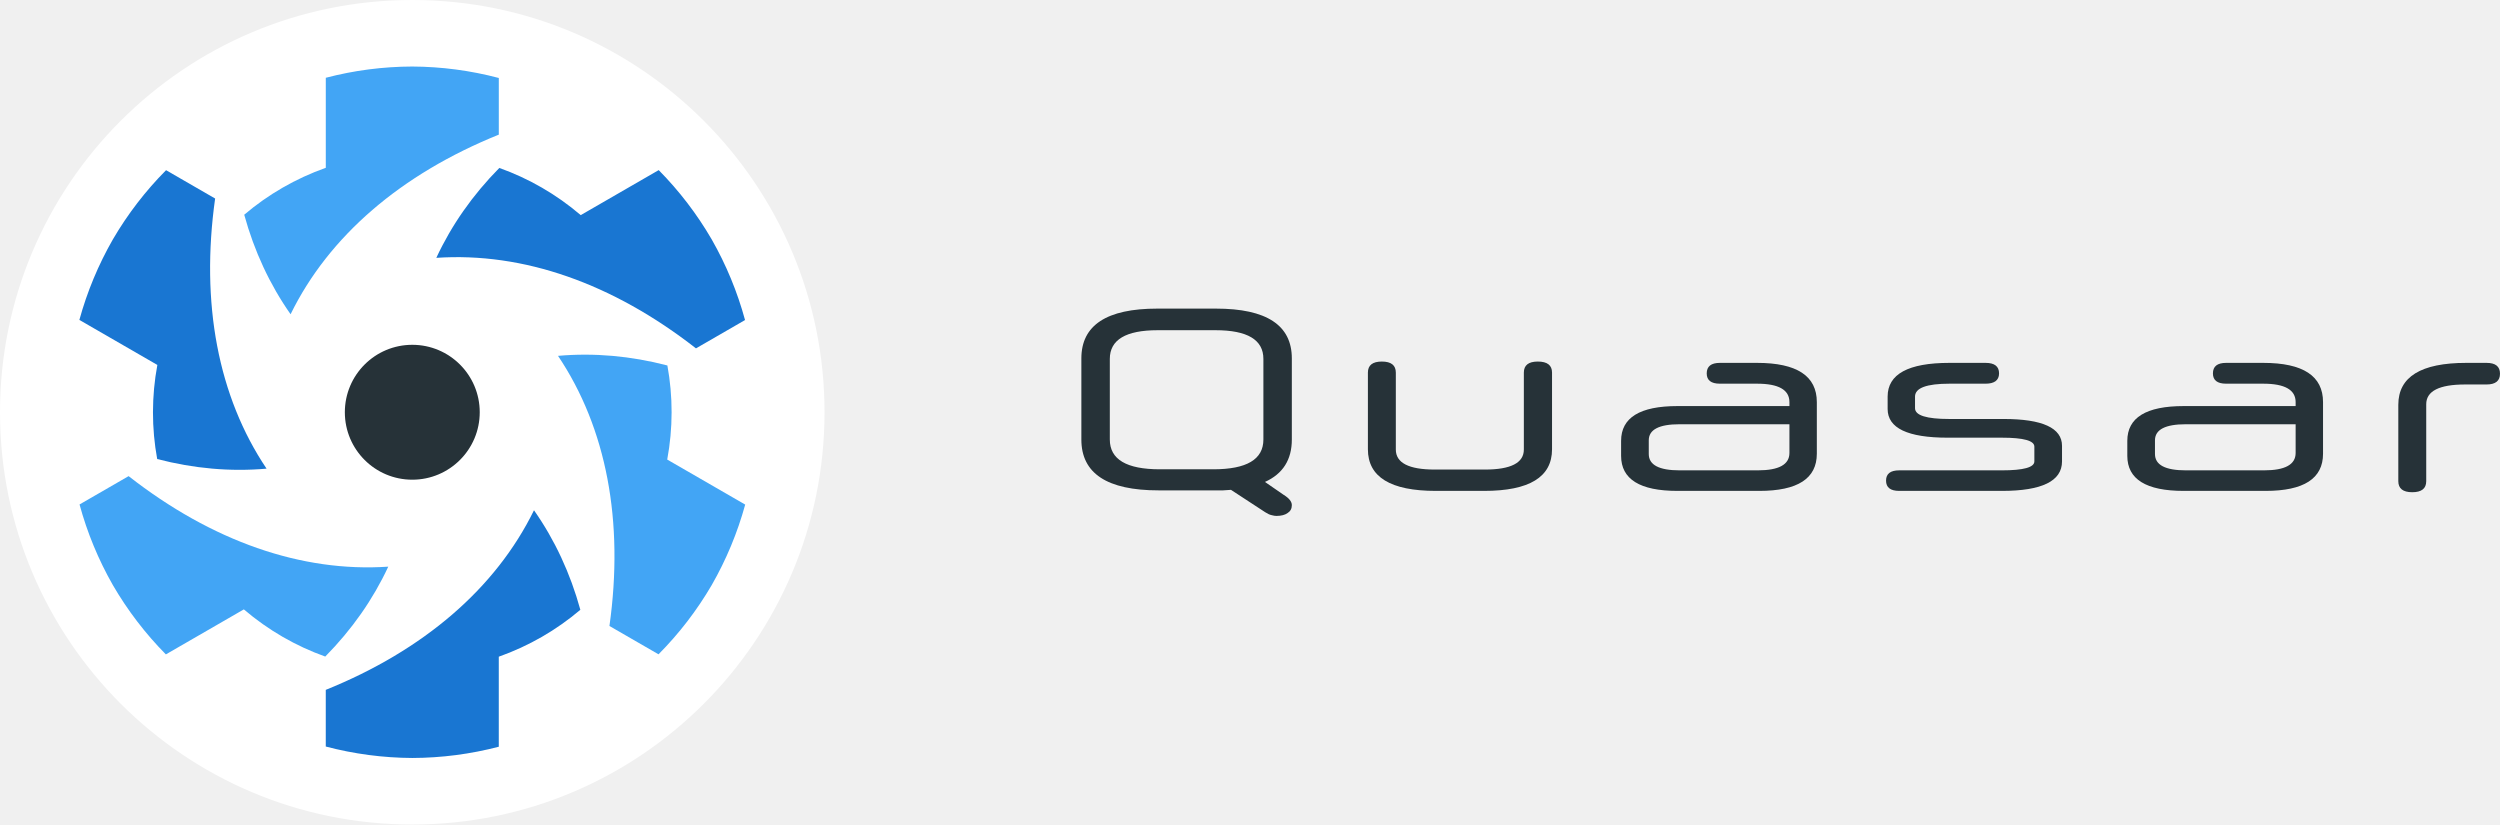
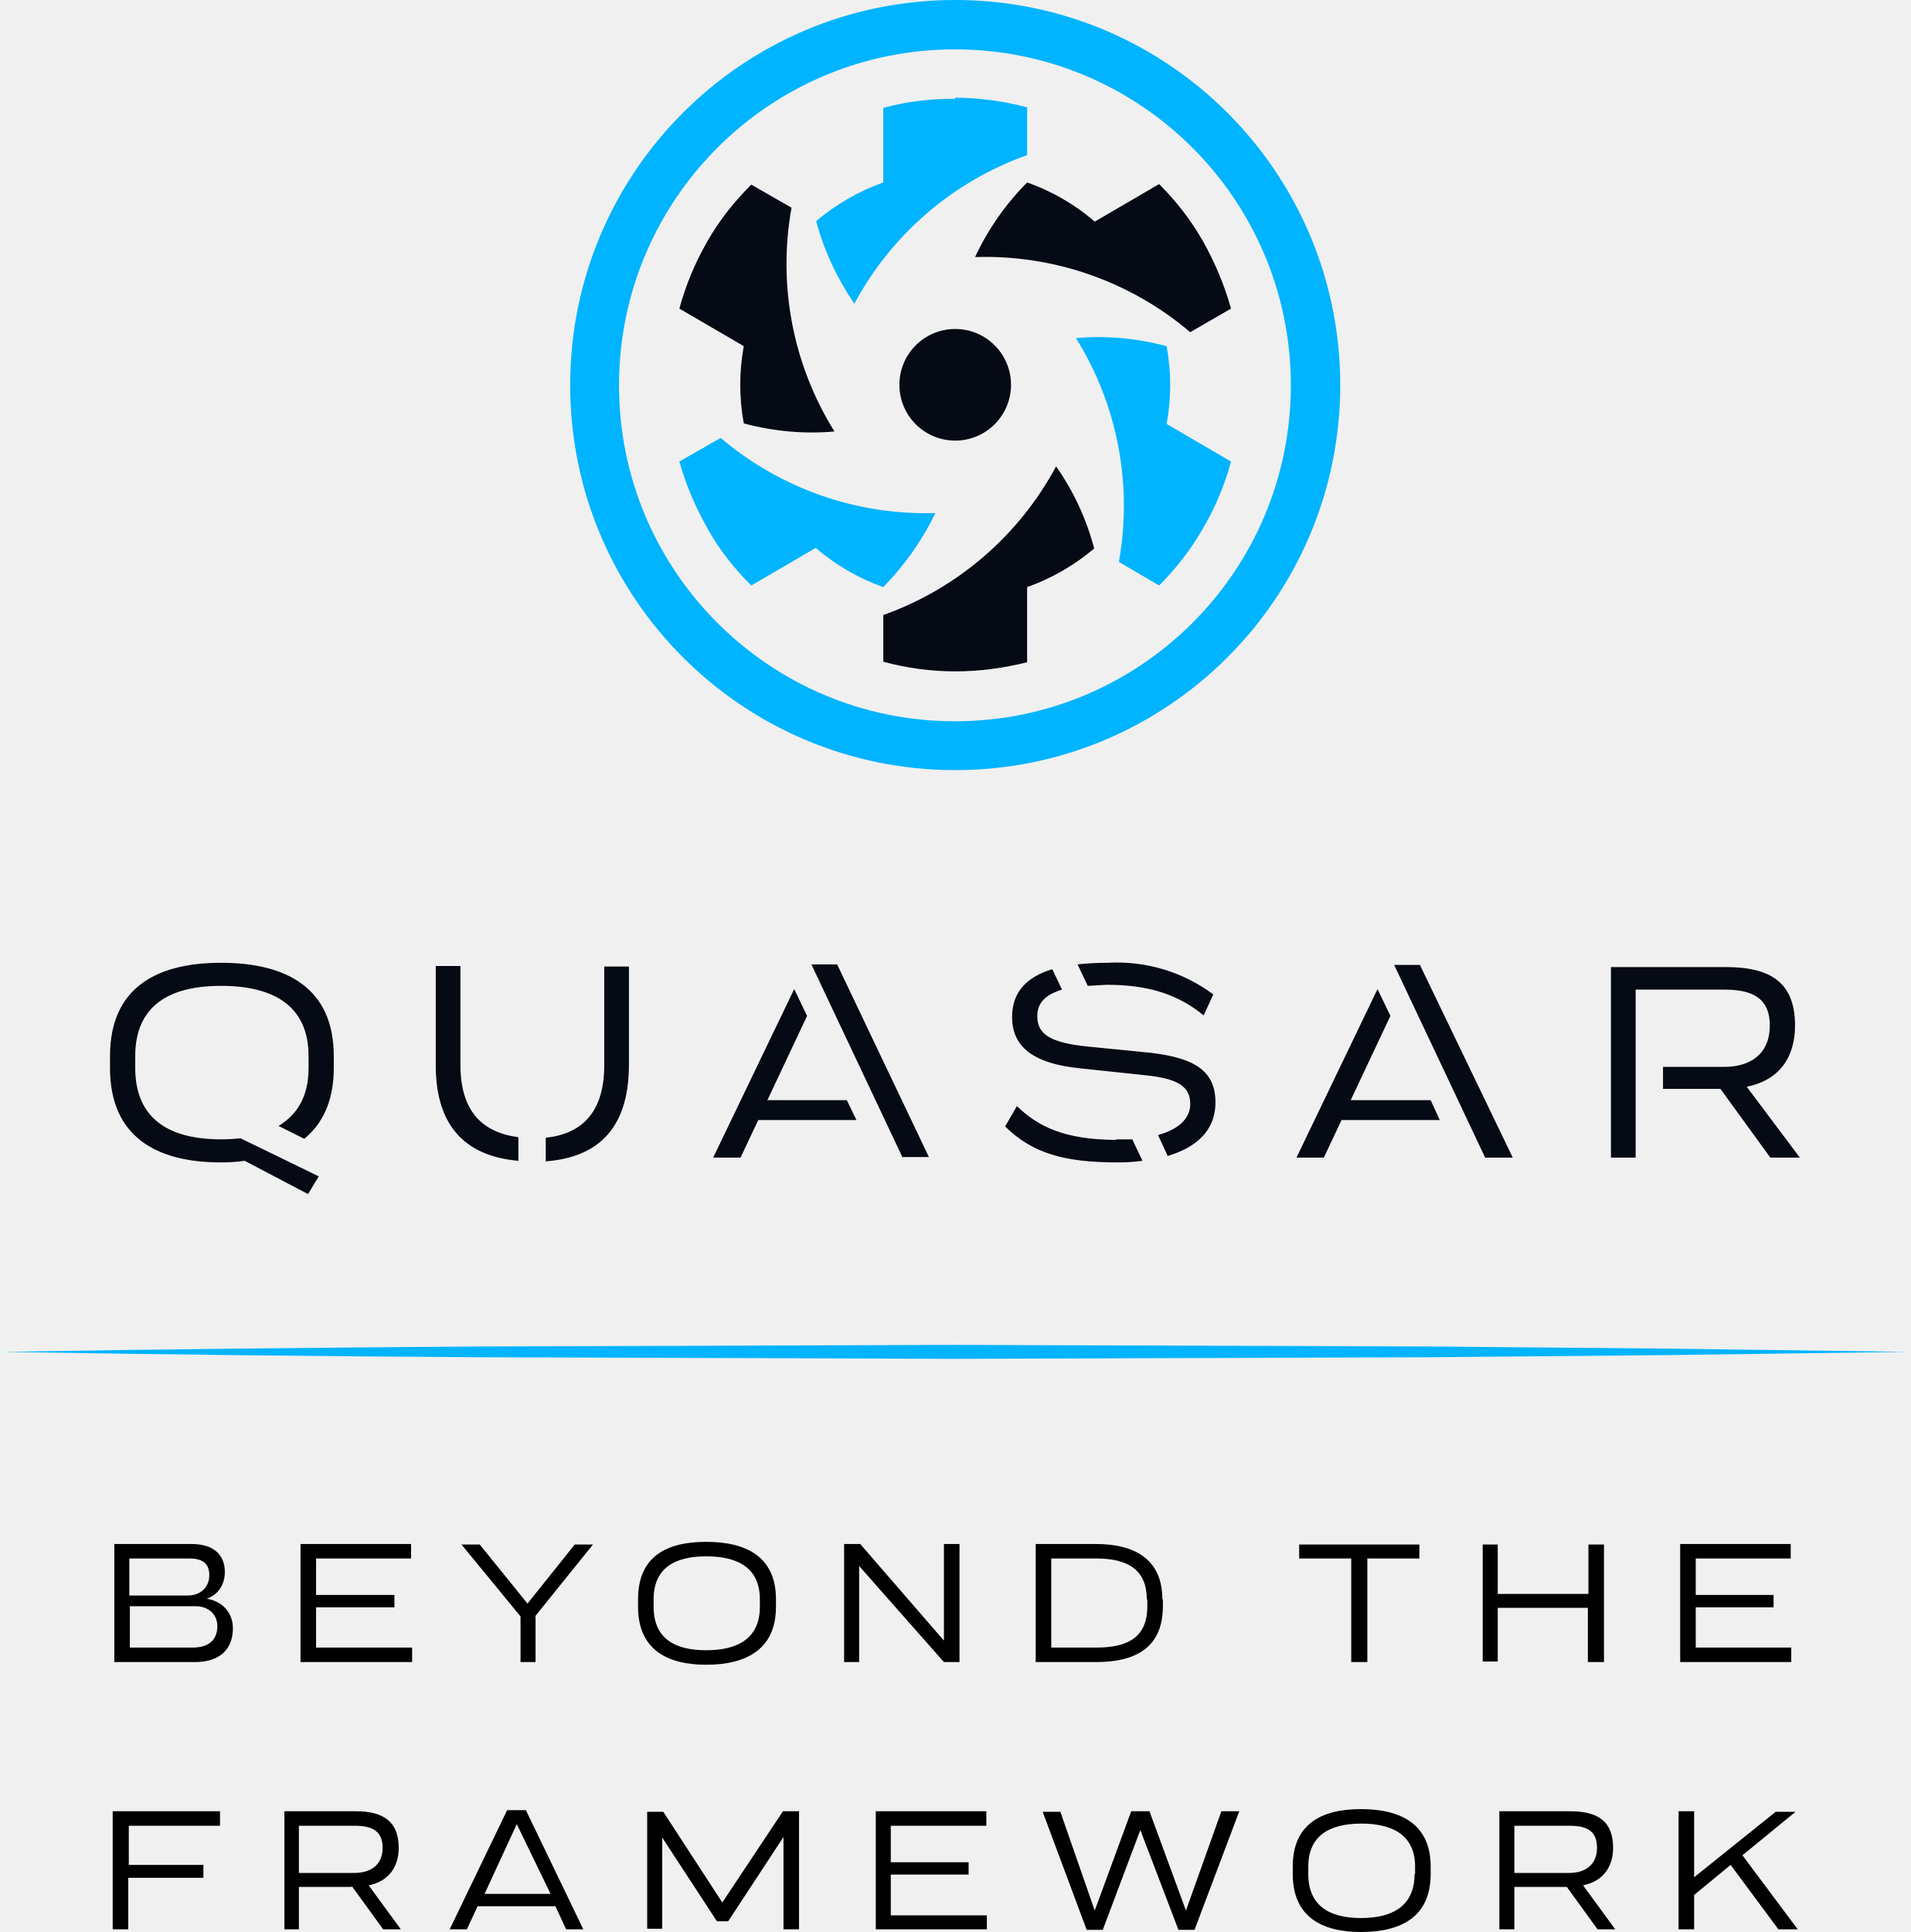
- <svg xmlns="http://www.w3.org/2000/svg" width="134.61mm" height="44.396mm" viewBox="0 0 476.964 157.309" id="svg3742" version="1.1">
-   <defs id="defs3744" />
-   <g id="layer1" transform="translate(-118.6608,-453.7079)">
-     <g id="g5519-9-0" transform="translate(2201.429,498.4054)">
-       <g transform="translate(14.24195,-1.4302574e-5)" id="g4636-5-7-7">
-         <g transform="translate(-29.79898,0)" id="g4768-9-1-2">
-           <g id="g5443-0-1-3-9-3" transform="matrix(0.5559532,0,0,0.5559532,-1486.601,-286.7958)">
-             <g transform="matrix(0.09527033,0,0,0.09527033,-1695.272,706.6292)" id="g8856-6-1-1-9-9-3-3">
-               <circle r="1485" cy="-1361.257" cx="8317.357" id="circle8858-1-3-7-6-9-7-2" style="opacity:1;fill:#ffffff;fill-opacity:1;stroke:none;stroke-width:50;stroke-linecap:square;stroke-linejoin:bevel;stroke-miterlimit:4;stroke-dasharray:none;stroke-opacity:1" />
-               <path style="opacity:1;fill:#263238;fill-opacity:1;stroke:none;stroke-width:10;stroke-linecap:square;stroke-linejoin:bevel;stroke-miterlimit:4;stroke-dasharray:none;stroke-opacity:1" d="m 8560.382,-1361.303 a 242.947,242.947 0 0 1 -242.947,242.948 242.947,242.947 0 0 1 -242.947,-242.948 242.947,242.947 0 0 1 242.947,-242.946 242.947,242.947 0 0 1 242.947,242.946 z" id="path8860-5-4-8-2-7-1-8" />
-               <path id="path8862-5-5-9-1-9-2-7" d="m 9395.876,-1984.028 a 1245.372,1245.372 0 0 0 -190.841,-249.497 l -280.862,162.156 c -87.542,-74.78 -187.035,-132.059 -293.241,-169.953 -95.887,97.177 -172.06,205.76 -226.967,323.849 312.641,-21.277 635.531,91.873 935.29,326.072 l 176.761,-102.053 a 1245.372,1245.372 0 0 0 -120.14,-290.573 z" clip-path="none" mask="none" style="fill:#1976d2;fill-opacity:1" />
-               <path style="fill:#42a5f5;fill-opacity:1" mask="none" clip-path="none" d="m 9395.947,-738.704 a 1245.372,1245.372 0 0 0 120.65,-290.022 l -280.862,-162.156 c 20.99,-113.203 20.849,-228.006 0.563,-338.93 -132.101,-34.452 -264.224,-46.128 -393.945,-34.635 174.747,260.116 238.202,596.322 185.258,973.021 l 176.761,102.053 a 1245.372,1245.372 0 0 0 191.574,-249.331 z" id="path8864-4-8-1-2-7-3-1" />
-               <path id="path8866-7-5-5-0-3-5-6" d="m 8317.501,-115.98 a 1245.372,1245.372 0 0 0 311.492,-40.525 l 0,-324.311 c 108.532,-38.424 207.884,-95.948 293.804,-168.978 -36.214,-131.629 -92.164,-251.889 -166.978,-358.484 -137.894,281.394 -397.33,504.45 -750.032,646.949 l 0,204.106 a 1245.372,1245.372 0 0 0 311.714,41.243 z" clip-path="none" mask="none" style="fill:#1976d2;fill-opacity:1" />
-               <path style="fill:#42a5f5;fill-opacity:1" mask="none" clip-path="none" d="m 7238.983,-738.579 a 1245.372,1245.372 0 0 0 190.841,249.497 l 280.862,-162.156 c 87.542,74.78 187.035,132.059 293.241,169.953 95.887,-97.177 172.06,-205.76 226.967,-323.849 -312.641,21.277 -635.531,-91.873 -935.29,-326.072 l -176.761,102.053 a 1245.372,1245.372 0 0 0 120.14,290.573 z" id="path8868-6-7-4-7-5-7-1" />
-               <path id="path8870-5-3-9-3-0-0-9" d="m 7238.911,-1983.903 a 1245.372,1245.372 0 0 0 -120.65,290.022 l 280.862,162.156 c -20.99,113.204 -20.849,228.006 -0.563,338.93 132.101,34.452 264.224,46.128 393.945,34.635 -174.747,-260.116 -238.202,-596.322 -185.258,-973.021 l -176.761,-102.053 a 1245.372,1245.372 0 0 0 -191.574,249.331 z" clip-path="none" mask="none" style="fill:#1976d2;fill-opacity:1" />
-               <path style="fill:#42a5f5;fill-opacity:1" mask="none" clip-path="none" d="m 8317.357,-2606.628 a 1245.372,1245.372 0 0 0 -311.491,40.525 l -1e-4,324.311 c -108.532,38.424 -207.884,95.948 -293.804,168.978 36.214,131.629 92.164,251.889 166.978,358.484 137.894,-281.394 397.33,-504.45 750.032,-646.949 l 1e-4,-204.106 a 1245.372,1245.372 0 0 0 -311.714,-41.243 z" id="path8872-6-3-2-1-4-2-1" />
-             </g>
-           </g>
-         </g>
-       </g>
-       <g style="fill:#263238;fill-opacity:1" id="g4579-2-2-6-2" transform="translate(-749.1472,-93.82152)">
-         <g style="fill:#263238;fill-opacity:1" transform="translate(12.49995,7.809312)" id="g4445-2-8-0-1">
-           <g style="fill:#263238;fill-opacity:1" id="g4561-6-7-3-7-4" transform="translate(-712.8558,-503.2681)">
-             <g style="font-style:normal;font-weight:normal;font-size:50.258px;line-height:125%;font-family:sans-serif;letter-spacing:0px;word-spacing:0px;fill:#263238;fill-opacity:1;stroke:none;stroke-width:1px;stroke-linecap:butt;stroke-linejoin:miter;stroke-opacity:1" id="flowRoot4513-6-6-0-3-6">
-               <path d="m -398.41,638.038 q -0.704,0.05 -1.508,0.101 -0.754,0 -1.608,0 l -10.705,0 q -14.726,0 -14.726,-9.7 l 0,-15.479 q 0,-9.499 14.474,-9.499 l 11.207,0 q 14.474,0 14.474,9.499 l 0,15.479 q 0,5.78 -5.126,8.091 l 3.568,2.463 q 1.558,0.955 1.558,1.96 0,1.005 -0.804,1.508 -0.754,0.553 -2.161,0.553 -0.352,0 -0.905,-0.151 -0.503,-0.101 -1.206,-0.553 l -6.534,-4.272 z m 6.182,-24.978 q 0,-5.478 -9.147,-5.478 l -11.006,0 q -9.147,0 -9.147,5.478 l 0,15.379 q 0,5.679 9.549,5.679 l 10.202,0 q 9.549,0 9.549,-5.679 l 0,-15.379 z" style="font-style:normal;font-variant:normal;font-weight:normal;font-stretch:normal;font-family:'Neuropol X';-inkscape-font-specification:'Neuropol X';letter-spacing:5px;word-spacing:0px;fill:#263238;fill-opacity:1" id="path3441" />
-               <path d="m -359.324,638.239 q -12.966,0 -12.966,-7.941 l 0,-14.625 q 0,-2.111 2.664,-2.111 2.664,0 2.664,2.111 l 0,14.675 q 0,3.82 7.438,3.82 l 9.549,0 q 7.438,0 7.438,-3.82 l 0,-14.675 q 0,-2.111 2.664,-2.111 2.714,0 2.714,2.111 l 0,14.625 q 0,7.941 -12.966,7.941 l -9.197,0 z" style="font-style:normal;font-variant:normal;font-weight:normal;font-stretch:normal;font-family:'Neuropol X';-inkscape-font-specification:'Neuropol X';letter-spacing:5px;word-spacing:0px;fill:#263238;fill-opacity:1" id="path3443" />
-               <path d="m -313.227,638.239 q -10.755,0 -10.755,-6.684 l 0,-2.865 q 0,-6.634 10.755,-6.634 l 21.36,0 0,-0.754 q 0,-3.518 -6.182,-3.518 l -7.086,0 q -2.513,0 -2.513,-1.96 0,-2.01 2.513,-2.01 l 7.086,0 q 11.409,0 11.409,7.488 l 0,9.851 q 0,7.086 -10.956,7.086 l -15.63,0 z m 15.329,-3.92 q 6.031,0 6.031,-3.317 l 0,-5.478 -20.957,0 q -5.88,0 -5.88,3.066 l 0,2.613 q 0,3.116 5.88,3.116 l 14.927,0 z" style="font-style:normal;font-variant:normal;font-weight:normal;font-stretch:normal;font-family:'Neuropol X';-inkscape-font-specification:'Neuropol X';letter-spacing:5px;word-spacing:0px;fill:#263238;fill-opacity:1" id="path3445" />
-               <path d="m -239.861,632.61 q 0,5.629 -11.459,5.629 l -19.601,0 q -2.513,0 -2.513,-1.96 0,-1.96 2.513,-1.96 l 19.601,0 q 6.182,0 6.182,-1.709 l 0,-2.814 q 0,-1.709 -6.182,-1.709 l -10.353,0 q -11.459,0 -11.459,-5.478 l 0,-2.362 q 0,-6.433 11.811,-6.433 l 6.885,0 q 2.563,0 2.563,2.01 0,1.005 -0.704,1.508 -0.653,0.452 -1.86,0.452 l -6.885,0 q -6.584,0 -6.584,2.463 l 0,2.211 q 0,2.061 6.534,2.061 l 10.353,0 q 11.157,0 11.157,5.126 l 0,2.965 z" style="font-style:normal;font-variant:normal;font-weight:normal;font-stretch:normal;font-family:'Neuropol X';-inkscape-font-specification:'Neuropol X';letter-spacing:5px;word-spacing:0px;fill:#263238;fill-opacity:1" id="path3447" />
-               <path d="m -216.65,638.239 q -10.755,0 -10.755,-6.684 l 0,-2.865 q 0,-6.634 10.755,-6.634 l 21.36,0 0,-0.754 q 0,-3.518 -6.182,-3.518 l -7.086,0 q -2.513,0 -2.513,-1.96 0,-2.01 2.513,-2.01 l 7.086,0 q 11.409,0 11.409,7.488 l 0,9.851 q 0,7.086 -10.956,7.086 l -15.63,0 z m 15.329,-3.92 q 6.031,0 6.031,-3.317 l 0,-5.478 -20.957,0 q -5.88,0 -5.88,3.066 l 0,2.613 q 0,3.116 5.88,3.116 l 14.927,0 z" style="font-style:normal;font-variant:normal;font-weight:normal;font-stretch:normal;font-family:'Neuropol X';-inkscape-font-specification:'Neuropol X';letter-spacing:5px;word-spacing:0px;fill:#263238;fill-opacity:1" id="path3449" />
-               <path d="m -175.701,621.805 q 0,-7.991 12.966,-7.991 l 3.87,0 q 2.563,0 2.563,2.061 0,2.061 -2.563,2.061 l -4.071,0 q -7.438,0 -7.438,3.769 l 0,14.675 q 0,2.111 -2.664,2.111 -2.664,0 -2.664,-2.111 l 0,-14.575 z" style="font-style:normal;font-variant:normal;font-weight:normal;font-stretch:normal;font-family:'Neuropol X';-inkscape-font-specification:'Neuropol X';letter-spacing:5px;word-spacing:0px;fill:#263238;fill-opacity:1" id="path3451" />
-             </g>
-           </g>
-         </g>
-       </g>
-     </g>
-   </g>
+ <svg xmlns="http://www.w3.org/2000/svg" viewBox="0 0 356 360">
+   <path d="M43.4 303.4c0 3.8-2.3 6.3-7.1 6.3h-15v-22h14.4c4.3 0 6.2 2.2 6.2 5.2 0 2.6-1.5 4.4-3.4 5 2.8.4 4.9 2.5 4.9 5.5zm-8-13H24.1v6.9H35c2.1 0 4-1.3 4-3.8 0-2.2-1.3-3.1-3.7-3.1zm5.1 12.6c0-2.3-1.8-3.7-4-3.7H24.2v7.7h11.7c3.4 0 4.6-1.8 4.6-4zm36.3 4v2.7H56v-22h20.6v2.7H58.9v6.8h14.6v2.3H58.9v7.5h17.9zm23-5.8v8.5H97v-8.5l-11-13.4h3.4l8.9 11 8.8-11h3.4l-10.8 13.4zm19.1-1.8V298c0-7.9 5.2-10.7 12.7-10.7 7.5 0 13 2.8 13 10.7v1.4c0 7.9-5.5 10.8-13 10.8s-12.7-3-12.7-10.8zm22.7 0V298c0-5.7-3.9-8-10-8-6 0-9.8 2.3-9.8 8v1.4c0 5.8 3.8 8.1 9.8 8.1 6 0 10-2.3 10-8.1zm37.2-11.6v21.9h-2.9l-15.8-17.9v17.9h-2.8v-22h3l15.6 18v-18h2.9zm37.9 10.2v1.3c0 7.8-5.2 10.4-12.4 10.4H193v-22h11.2c7.2 0 12.4 2.8 12.4 10.3zm-3 0c0-5.3-3.3-7.6-9.4-7.6h-8.4V307h8.4c6 0 9.5-2 9.5-7.7V298zm50.8-7.6h-9.7v19.3h-3v-19.3h-9.7v-2.6h22.4v2.6zm34.4-2.6v21.9h-3v-10.1h-16.8v10h-2.8v-21.8h2.8v9.2H296v-9.2h2.9zm34.9 19.2v2.7h-20.7v-22h20.6v2.7H316v6.8h14.5v2.3H316v7.5h17.8zM24 340.2v7.3h13.9v2.4h-14v9.6H21v-22h20v2.7H24zm41.5 11.4h-9.8v7.9H53v-22h13.3c5.1 0 8 1.9 8 6.8 0 3.7-2 6.3-5.6 7l6 8.2h-3.3l-5.8-8zm-9.8-2.6H66c3.1 0 5.3-1.5 5.3-4.7 0-3.3-2.2-4.1-5.3-4.1H55.7v8.8zm47.9 6.2H89l-2 4.3h-3.2l10.7-22.2H98l10.7 22.2h-3.2l-2-4.3zm-1-2.3l-6.3-13-6 13h12.2zm46.3-15.3v21.9H146v-17.2L135.7 358h-2.1l-10.2-15.6v17h-2.8v-21.8h3l11 16.9 11.3-17h3zm35 19.3v2.6h-20.7v-22h20.6v2.7H166v6.8h14.5v2.3H166v7.6h17.8zm47-19.3l-8.3 22h-3l-7.1-18.6-7 18.6h-3l-8.2-22h3.3L204 356l6.8-18.5h3.4L221 356l6.6-18.5h3.3zm10 11.6v-1.4c0-7.8 5.2-10.7 12.7-10.7 7.6 0 13 2.9 13 10.7v1.4c0 7.9-5.4 10.8-13 10.8-7.5 0-12.7-3-12.7-10.8zm22.8 0v-1.4c0-5.7-4-8-10-8s-9.9 2.3-9.9 8v1.4c0 5.8 3.8 8.2 9.8 8.2 6.1 0 10-2.4 10-8.2zm28.3 2.4h-9.8v7.9h-2.8v-22h13.2c5.2 0 8 1.9 8 6.8 0 3.7-2 6.3-5.6 7l6 8.2h-3.3l-5.8-8zm-9.8-2.6h10.2c3 0 5.2-1.5 5.2-4.7 0-3.3-2.1-4.1-5.2-4.1h-10.2v8.8zm40.3-1.5l-6.8 5.6v6.4h-2.9v-22h2.9v12.3l15.2-12.2h3.7l-9.9 8.1 10.3 13.8h-3.6l-8.9-12z" />
+   <path fill="#050A14" d="M188.4 71.7a10.4 10.4 0 01-20.8 0 10.4 10.4 0 1120.8 0zM224.2 45c-2.2-3.9-5-7.5-8.2-10.7l-12 7c-3.7-3.2-8-5.7-12.6-7.3a49.4 49.4 0 00-9.7 13.9 59 59 0 0140.1 14l7.6-4.4a57 57 0 00-5.2-12.5zM178 125.1c4.5 0 9-.6 13.4-1.7v-14a40 40 0 0012.5-7.2 47.7 47.7 0 00-7.1-15.3 59 59 0 01-32.2 27.7v8.7c4.4 1.2 8.9 1.8 13.4 1.8zM131.8 45c-2.3 4-4 8.1-5.2 12.5l12 7a40 40 0 000 14.4c5.7 1.5 11.3 2 16.9 1.5a59 59 0 01-8-41.7l-7.5-4.3c-3.2 3.2-6 6.7-8.2 10.6z" />
+   <path fill="#00B4FF" d="M224.2 98.4c2.3-3.9 4-8 5.2-12.4l-12-7a40 40 0 000-14.5c-5.7-1.5-11.3-2-16.9-1.5a59 59 0 018 41.7l7.5 4.4c3.2-3.2 6-6.8 8.2-10.7zm-92.4 0c2.2 4 5 7.5 8.2 10.7l12-7a40 40 0 0012.6 7.3c4-4.1 7.3-8.8 9.7-13.8a59 59 0 01-40-14l-7.7 4.4c1.2 4.3 3 8.5 5.2 12.4zm46.2-80c-4.5 0-9 .5-13.4 1.7V34a40 40 0 00-12.5 7.2c1.5 5.7 4 10.8 7.1 15.4a59 59 0 0132.2-27.7V20a53.3 53.3 0 00-13.4-1.8z" />
+   <path fill="#00B4FF" d="M178 9.2a62.6 62.6 0 11-.1 125.2A62.6 62.6 0 01178 9.2m0-9.2a71.7 71.7 0 100 143.5A71.7 71.7 0 00178 0z" />
+   <path fill="#050A14" d="M96.6 212v4.3c-9.2-.8-15.4-5.8-15.4-17.8V180h4.6v18.4c0 8.6 4 12.6 10.8 13.5zm16-31.9v18.4c0 8.9-4.3 12.8-10.9 13.5v4.4c9.2-.7 15.5-5.6 15.5-18v-18.3h-4.7zM62.2 199v-2.2c0-12.7-8.8-17.4-21-17.4-12.1 0-20.7 4.7-20.7 17.4v2.2c0 12.8 8.6 17.6 20.7 17.6 1.5 0 3-.1 4.4-.3l11.8 6.2 2-3.3-8.2-4-6.4-3.1a32 32 0 01-3.6.2c-9.8 0-16-3.9-16-13.3v-2.2c0-9.3 6.2-13.1 16-13.1 9.9 0 16.3 3.8 16.3 13.1v2.2c0 5.3-2.1 8.7-5.6 10.8l4.8 2.4c3.4-2.8 5.5-7 5.5-13.2zM168 215.6h5.1L156 179.7h-4.8l17 36zM143 205l7.4-15.7-2.4-5-15.1 31.4h5.1l3.3-7h18.3l-1.8-3.7H143zm133.7 10.7h5.2l-17.3-35.9h-4.8l17 36zm-25-10.7l7.4-15.7-2.4-5-15.1 31.4h5.1l3.3-7h18.3l-1.7-3.7h-14.8zm73.8-2.5c6-1.2 9-5.4 9-11.4 0-8-4.5-10.9-12.9-10.9h-21.4v35.5h4.6v-31.3h16.5c5 0 8.5 1.4 8.5 6.7 0 5.2-3.5 7.7-8.5 7.7h-11.4v4.1h10.7l9.3 12.8h5.5l-9.9-13.2zm-117.4 9.9c-9.7 0-14.7-2.5-18.6-6.3l-2.2 3.8c5.1 5 11 6.7 21 6.7 1.6 0 3.1-.1 4.6-.3l-1.9-4h-3zm18.4-7c0-6.4-4.7-8.6-13.8-9.4l-10.1-1c-6.7-.7-9.3-2.2-9.3-5.6 0-2.5 1.4-4 4.6-5l-1.8-3.8c-4.7 1.4-7.5 4.2-7.5 8.9 0 5.2 3.4 8.7 13 9.6l11.3 1.2c6.4.6 8.9 2 8.9 5.4 0 2.7-2.1 4.7-6 5.8l1.8 3.9c5.3-1.6 8.9-4.7 8.9-10zm-20.3-21.9c7.9 0 13.3 1.8 18.1 5.7l1.8-3.9a30 30 0 00-19.6-5.9c-2 0-4 .1-5.7.3l1.9 4 3.5-.2z" />
+   <path fill="#00B4FF" d="M.5 251.9c29.6-.5 59.2-.8 88.8-1l88.7-.3 88.7.3 44.4.4 44.4.6-44.4.6-44.4.4-88.7.3-88.7-.3a7981 7981 0 01-88.8-1z" />
+   <path fill="none" d="M-565.2 324H-252v15.8h-313.2z" />
</svg>
